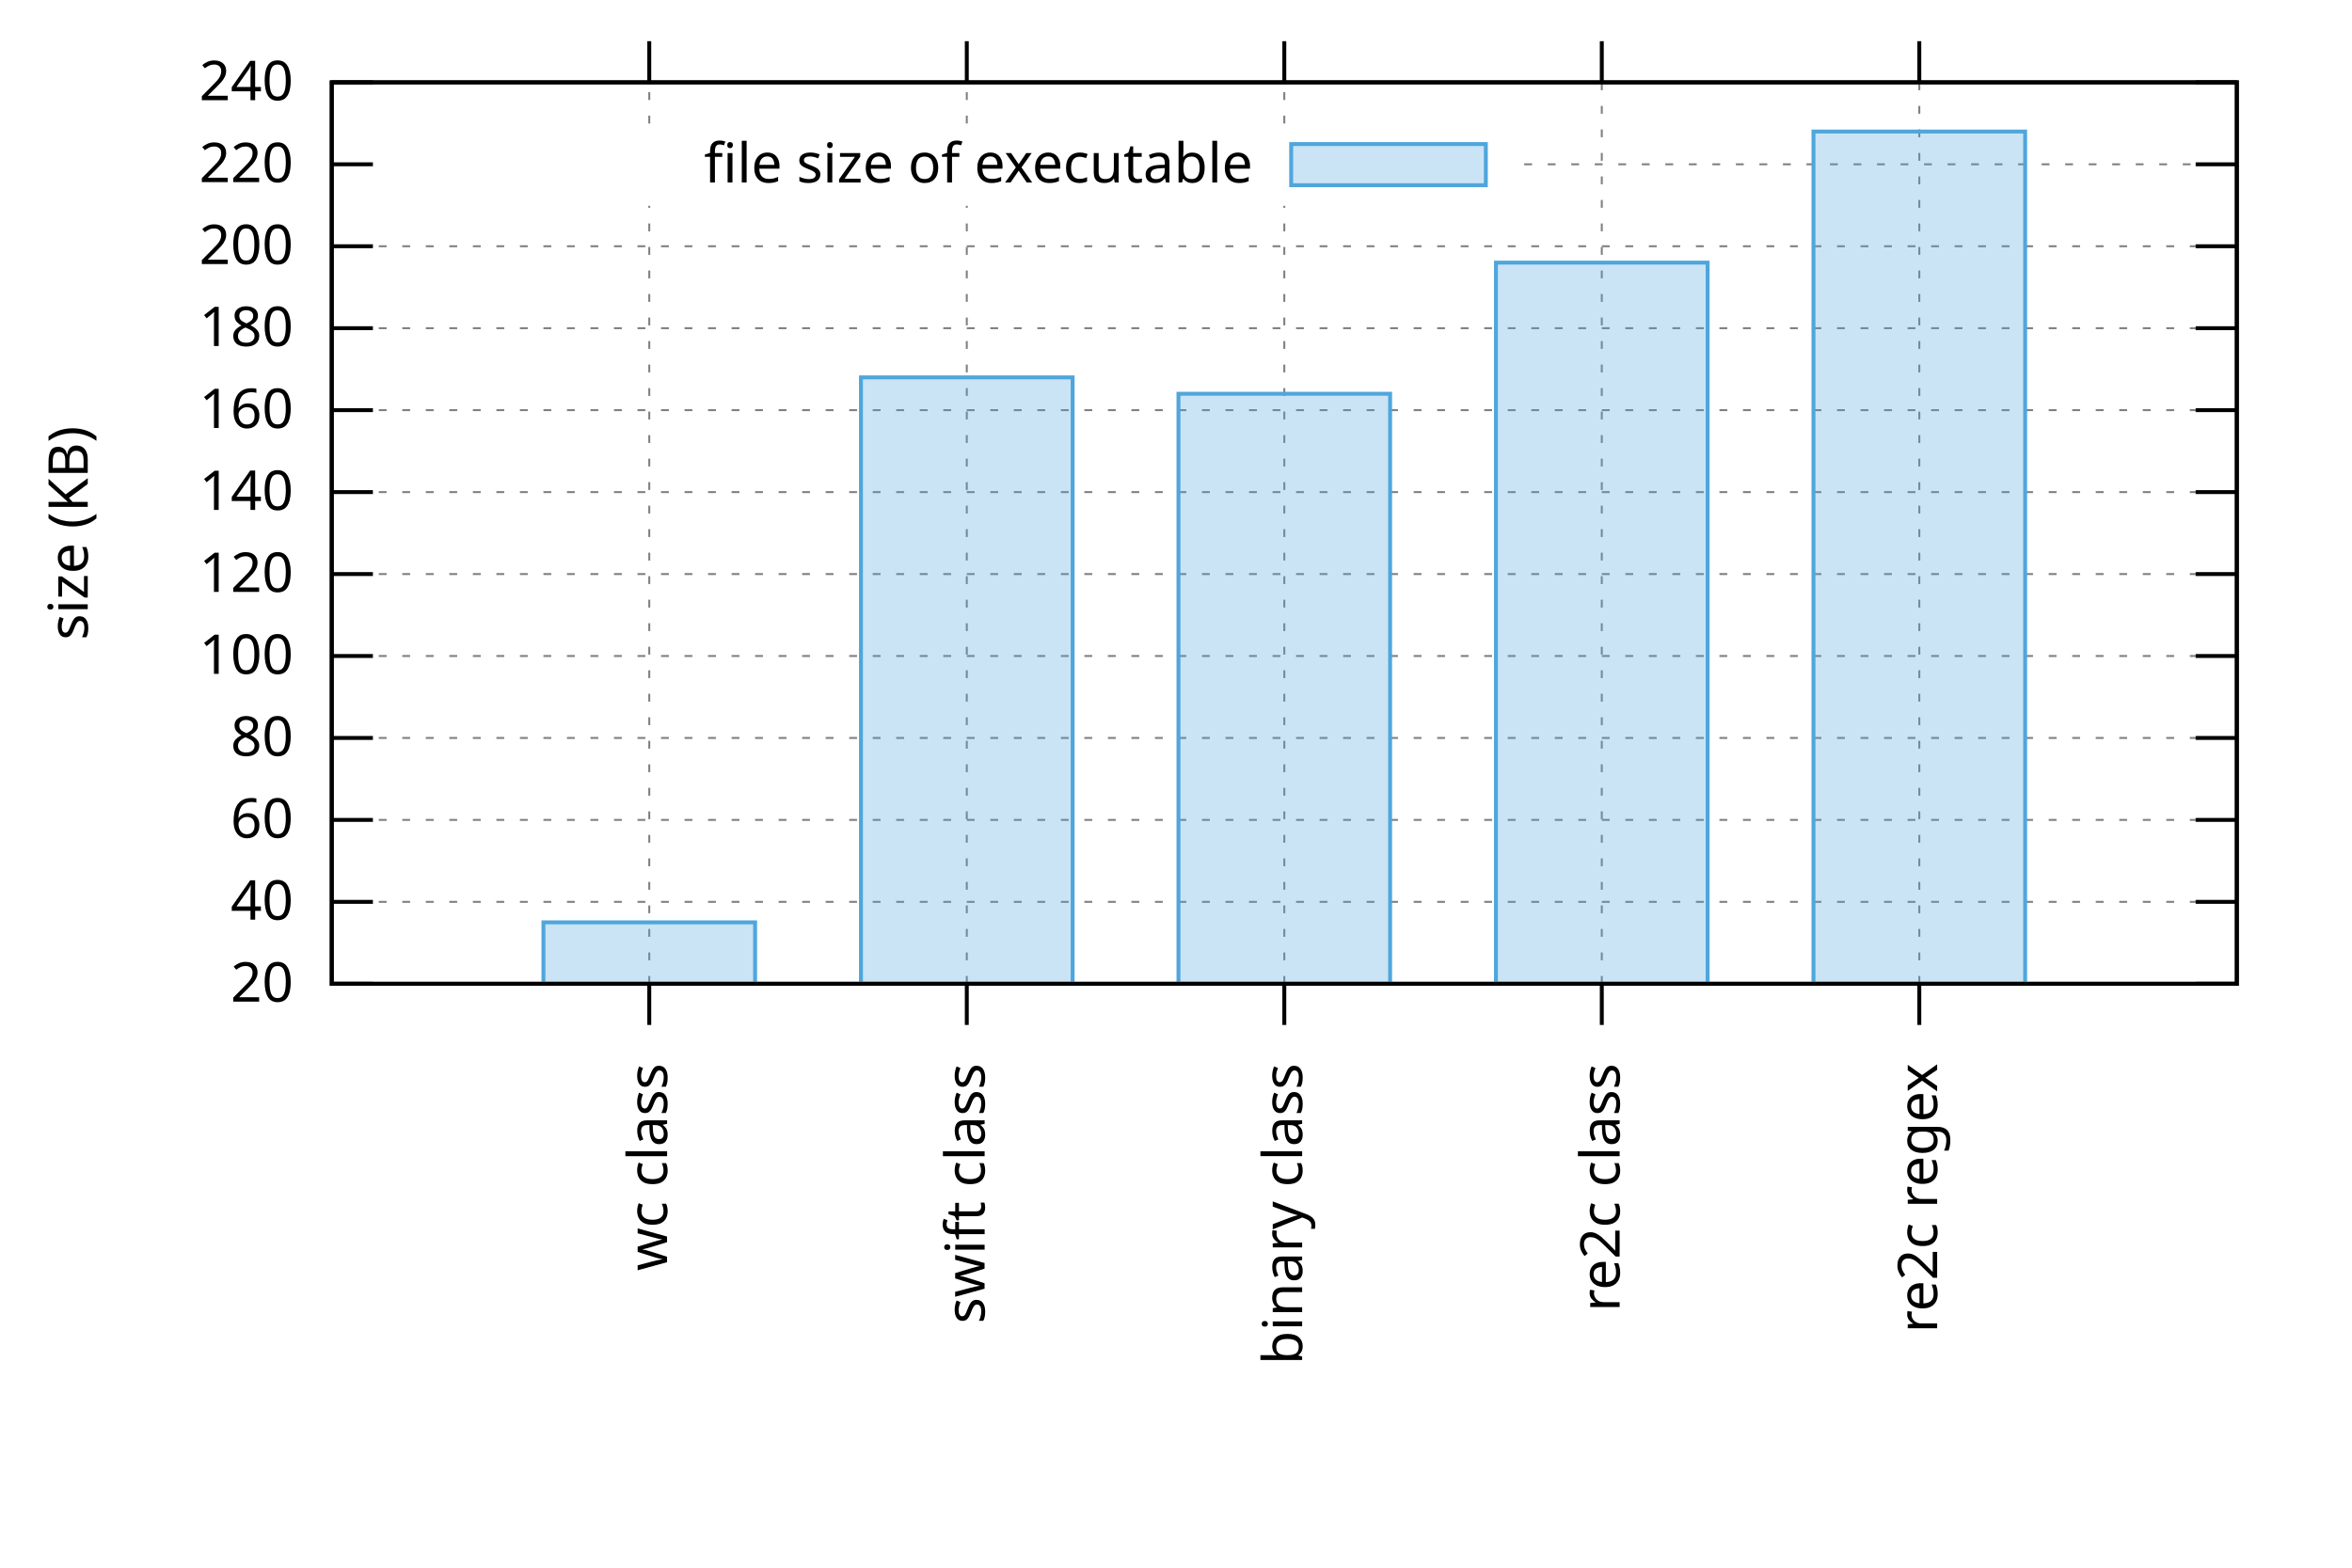
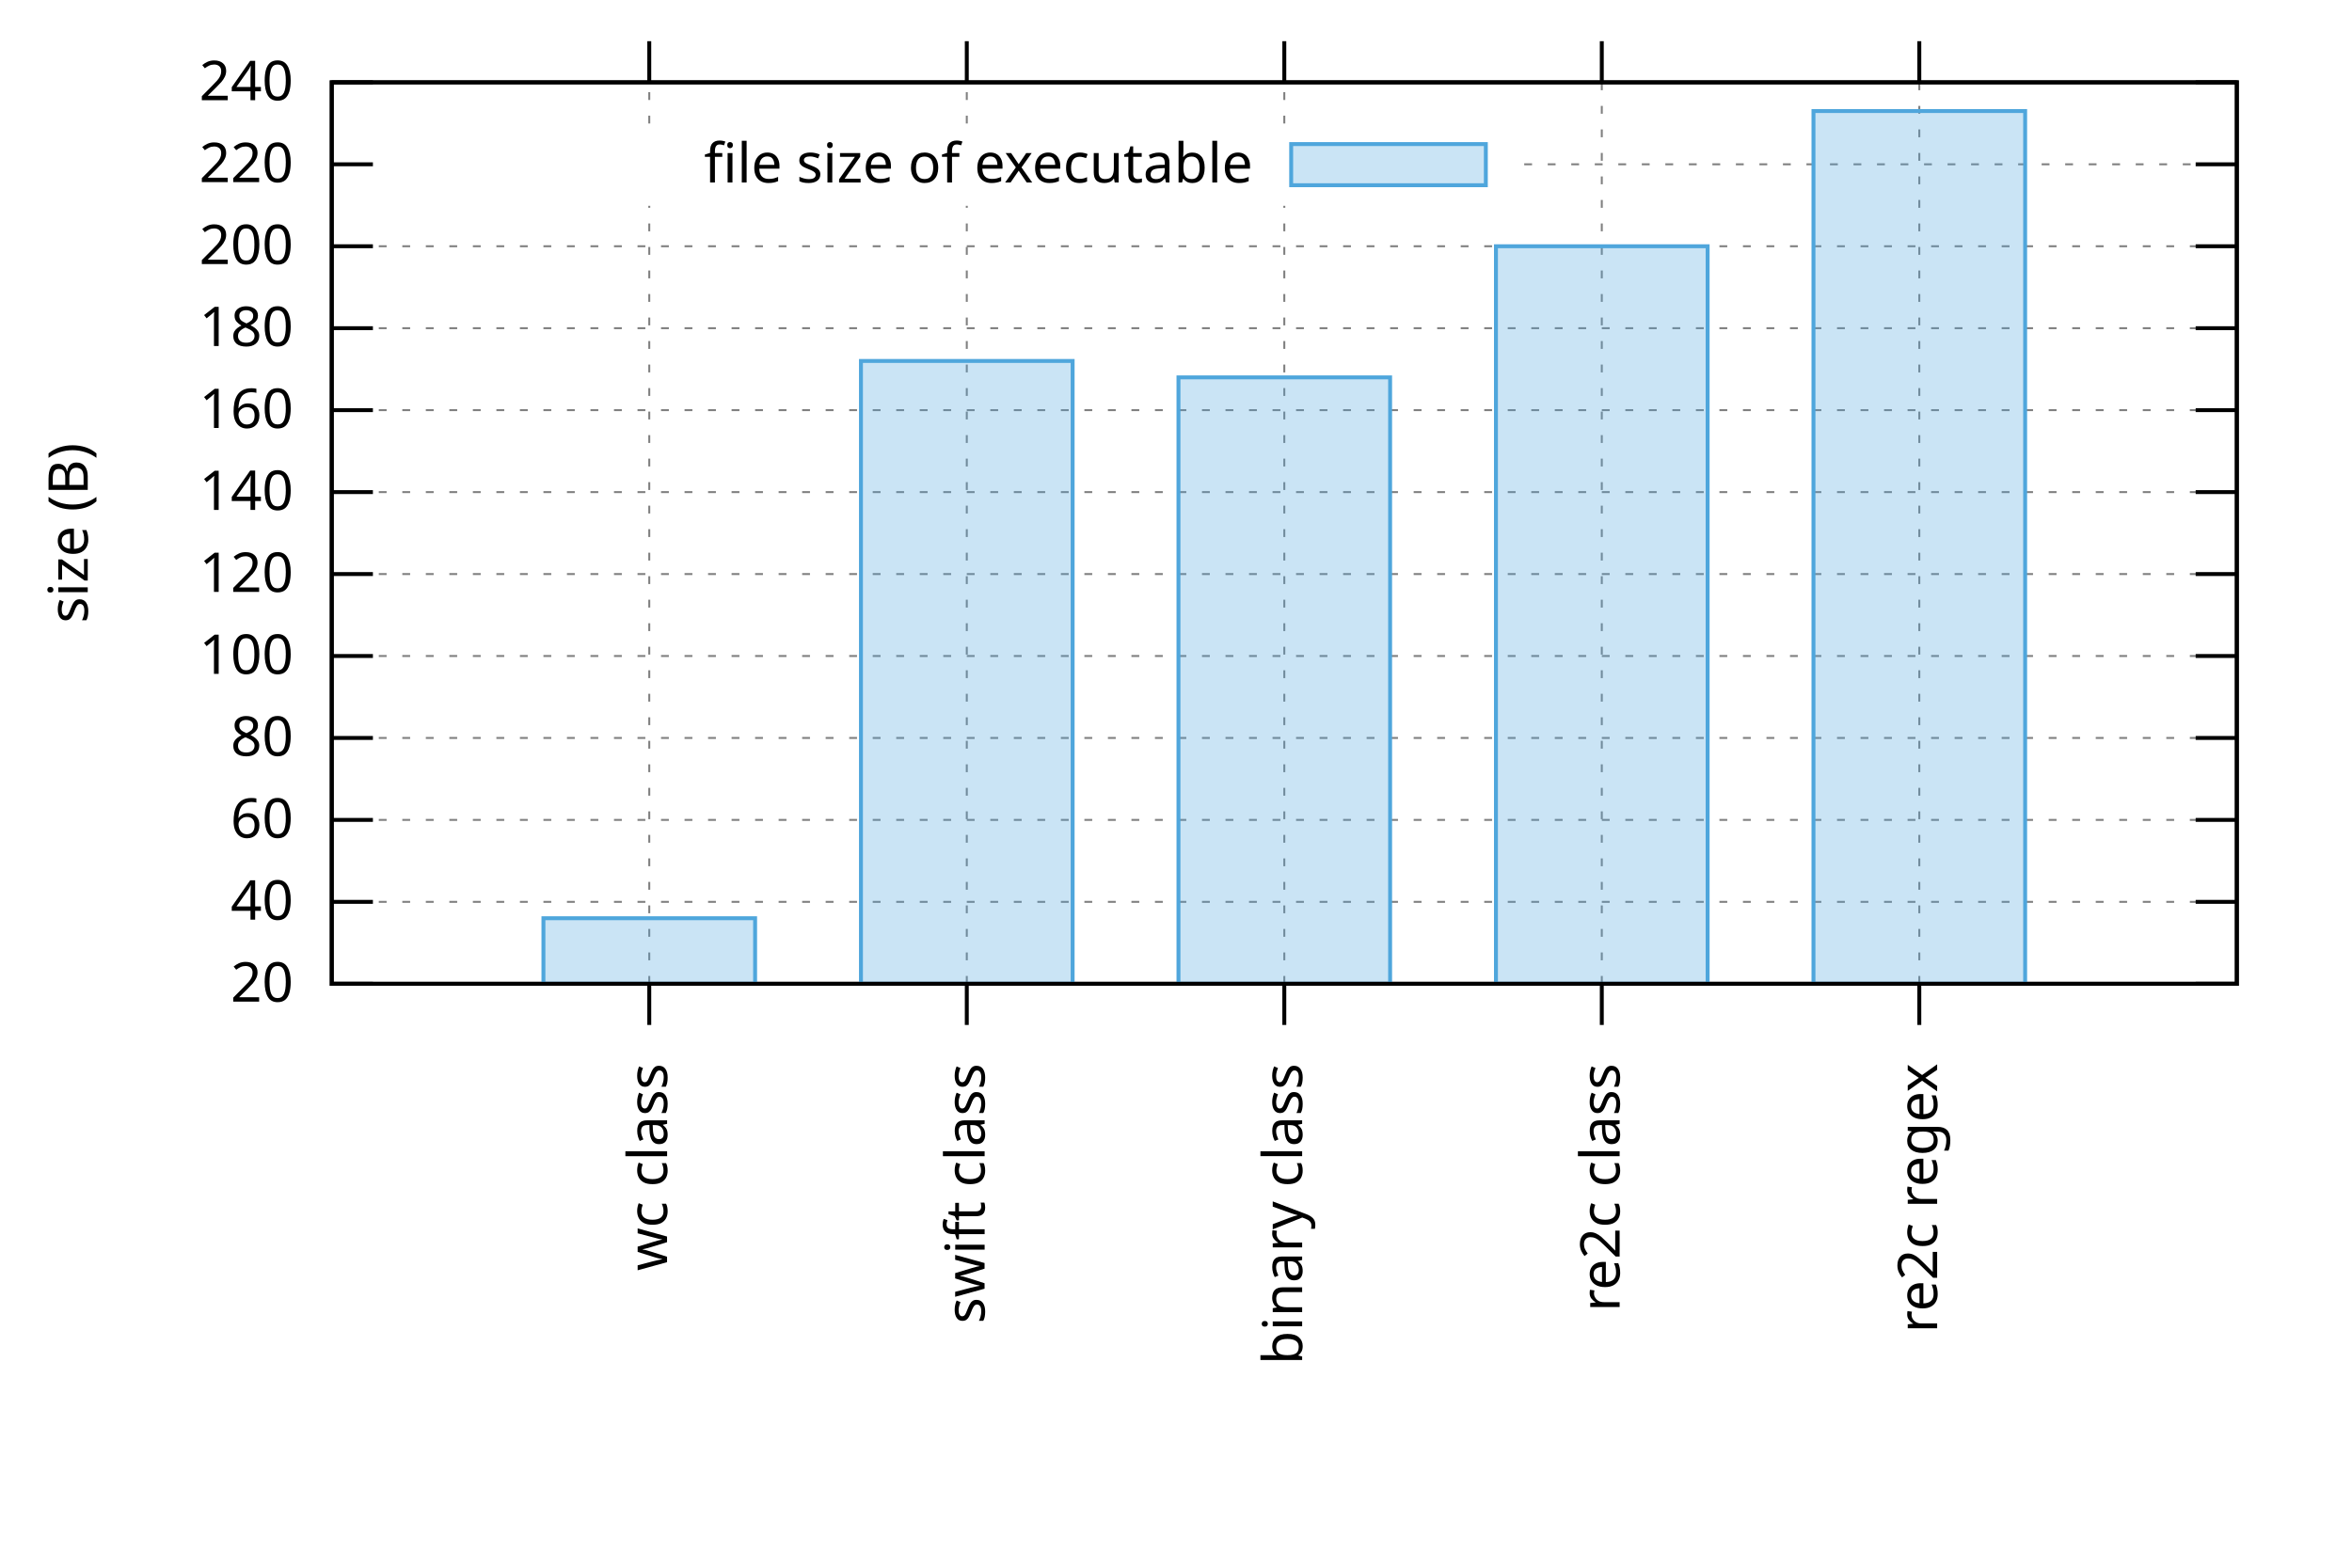
<svg xmlns="http://www.w3.org/2000/svg" xmlns:xlink="http://www.w3.org/1999/xlink" viewBox="0 0 600 400">
  <g id="gnuplot_canvas">
    <rect x="0" y="0" width="600" height="400" fill="none" />
    <defs>
      <circle id="gpDot" r="0.5" stroke-width="0.5" stroke="currentColor" />
      <path id="gpPt0" stroke-width="0.190" stroke="currentColor" d="M-1,0 h2 M0,-1 v2" />
      <path id="gpPt1" stroke-width="0.190" stroke="currentColor" d="M-1,-1 L1,1 M1,-1 L-1,1" />
      <path id="gpPt2" stroke-width="0.190" stroke="currentColor" d="M-1,0 L1,0 M0,-1 L0,1 M-1,-1 L1,1 M-1,1 L1,-1" />
      <rect id="gpPt3" stroke-width="0.190" stroke="currentColor" x="-1" y="-1" width="2" height="2" />
      <rect id="gpPt4" stroke-width="0.190" stroke="currentColor" fill="currentColor" x="-1" y="-1" width="2" height="2" />
      <circle id="gpPt5" stroke-width="0.190" stroke="currentColor" cx="0" cy="0" r="1" />
      <use xlink:href="#gpPt5" id="gpPt6" fill="currentColor" stroke="none" />
      <path id="gpPt7" stroke-width="0.190" stroke="currentColor" d="M0,-1.33 L-1.33,0.67 L1.33,0.67 z" />
      <use xlink:href="#gpPt7" id="gpPt8" fill="currentColor" stroke="none" />
      <use xlink:href="#gpPt7" id="gpPt9" stroke="currentColor" transform="rotate(180)" />
      <use xlink:href="#gpPt9" id="gpPt10" fill="currentColor" stroke="none" />
      <use xlink:href="#gpPt3" id="gpPt11" stroke="currentColor" transform="rotate(45)" />
      <use xlink:href="#gpPt11" id="gpPt12" fill="currentColor" stroke="none" />
      <path id="gpPt13" stroke-width="0.190" stroke="currentColor" d="M0,1.330 L1.265,0.411 L0.782,-1.067 L-0.782,-1.076 L-1.265,0.411 z" />
      <use xlink:href="#gpPt13" id="gpPt14" fill="currentColor" stroke="none" />
      <filter id="textbox" filterUnits="objectBoundingBox" x="0" y="0" height="1" width="1">
        <feFlood flood-color="white" flood-opacity="1" result="bgnd" />
        <feComposite in="SourceGraphic" in2="bgnd" operator="atop" />
      </filter>
      <filter id="greybox" filterUnits="objectBoundingBox" x="0" y="0" height="1" width="1">
        <feFlood flood-color="lightgrey" flood-opacity="1" result="grey" />
        <feComposite in="SourceGraphic" in2="grey" operator="atop" />
      </filter>
    </defs>
    <g fill="none" color="white" stroke="currentColor" stroke-width="1.00" stroke-linecap="butt" stroke-linejoin="miter">
</g>
    <g fill="none" color="black" stroke="currentColor" stroke-width="1.00" stroke-linecap="butt" stroke-linejoin="miter">
</g>
    <g fill="none" color="black" stroke="black" stroke-width="0.50" stroke-linecap="butt" stroke-linejoin="miter">
</g>
    <g fill="none" color="gray" stroke="currentColor" stroke-width="0.50" stroke-linecap="butt" stroke-linejoin="miter">
      <path stroke="gray" stroke-dasharray="2,4" class="gridline" d="M84.63,251.02 L570.62,251.02  " />
    </g>
    <g fill="none" color="gray" stroke="gray" stroke-width="1.00" stroke-linecap="butt" stroke-linejoin="miter">
</g>
    <g fill="none" color="black" stroke="currentColor" stroke-width="1.00" stroke-linecap="butt" stroke-linejoin="miter">
      <path stroke="black" d="M84.63,251.02 L95.13,251.02 M570.62,251.02 L560.12,251.02  " />
      <g transform="translate(74.84,255.57)" stroke="none" fill="black" font-family="modern" font-size="14.00" text-anchor="end">
        <text>
          <tspan font-family="modern"> 20</tspan>
        </text>
      </g>
    </g>
    <g fill="none" color="black" stroke="currentColor" stroke-width="1.00" stroke-linecap="butt" stroke-linejoin="miter">
</g>
    <g fill="none" color="black" stroke="black" stroke-width="0.50" stroke-linecap="butt" stroke-linejoin="miter">
</g>
    <g fill="none" color="gray" stroke="currentColor" stroke-width="0.50" stroke-linecap="butt" stroke-linejoin="miter">
      <path stroke="gray" stroke-dasharray="2,4" class="gridline" d="M84.63,230.11 L570.62,230.11  " />
    </g>
    <g fill="none" color="gray" stroke="gray" stroke-width="1.00" stroke-linecap="butt" stroke-linejoin="miter">
</g>
    <g fill="none" color="black" stroke="currentColor" stroke-width="1.00" stroke-linecap="butt" stroke-linejoin="miter">
      <path stroke="black" d="M84.63,230.11 L95.13,230.11 M570.62,230.11 L560.12,230.11  " />
      <g transform="translate(74.84,234.66)" stroke="none" fill="black" font-family="modern" font-size="14.00" text-anchor="end">
        <text>
          <tspan font-family="modern"> 40</tspan>
        </text>
      </g>
    </g>
    <g fill="none" color="black" stroke="currentColor" stroke-width="1.00" stroke-linecap="butt" stroke-linejoin="miter">
</g>
    <g fill="none" color="black" stroke="black" stroke-width="0.50" stroke-linecap="butt" stroke-linejoin="miter">
</g>
    <g fill="none" color="gray" stroke="currentColor" stroke-width="0.50" stroke-linecap="butt" stroke-linejoin="miter">
      <path stroke="gray" stroke-dasharray="2,4" class="gridline" d="M84.63,209.20 L570.62,209.20  " />
    </g>
    <g fill="none" color="gray" stroke="gray" stroke-width="1.00" stroke-linecap="butt" stroke-linejoin="miter">
</g>
    <g fill="none" color="black" stroke="currentColor" stroke-width="1.00" stroke-linecap="butt" stroke-linejoin="miter">
      <path stroke="black" d="M84.63,209.20 L95.13,209.20 M570.62,209.20 L560.12,209.20  " />
      <g transform="translate(74.84,213.75)" stroke="none" fill="black" font-family="modern" font-size="14.00" text-anchor="end">
        <text>
          <tspan font-family="modern"> 60</tspan>
        </text>
      </g>
    </g>
    <g fill="none" color="black" stroke="currentColor" stroke-width="1.00" stroke-linecap="butt" stroke-linejoin="miter">
</g>
    <g fill="none" color="black" stroke="black" stroke-width="0.50" stroke-linecap="butt" stroke-linejoin="miter">
</g>
    <g fill="none" color="gray" stroke="currentColor" stroke-width="0.50" stroke-linecap="butt" stroke-linejoin="miter">
      <path stroke="gray" stroke-dasharray="2,4" class="gridline" d="M84.63,188.29 L570.62,188.29  " />
    </g>
    <g fill="none" color="gray" stroke="gray" stroke-width="1.00" stroke-linecap="butt" stroke-linejoin="miter">
</g>
    <g fill="none" color="black" stroke="currentColor" stroke-width="1.00" stroke-linecap="butt" stroke-linejoin="miter">
      <path stroke="black" d="M84.63,188.29 L95.13,188.29 M570.62,188.29 L560.12,188.29  " />
      <g transform="translate(74.84,192.84)" stroke="none" fill="black" font-family="modern" font-size="14.00" text-anchor="end">
        <text>
          <tspan font-family="modern"> 80</tspan>
        </text>
      </g>
    </g>
    <g fill="none" color="black" stroke="currentColor" stroke-width="1.00" stroke-linecap="butt" stroke-linejoin="miter">
</g>
    <g fill="none" color="black" stroke="black" stroke-width="0.50" stroke-linecap="butt" stroke-linejoin="miter">
</g>
    <g fill="none" color="gray" stroke="currentColor" stroke-width="0.50" stroke-linecap="butt" stroke-linejoin="miter">
      <path stroke="gray" stroke-dasharray="2,4" class="gridline" d="M84.63,167.38 L570.62,167.38  " />
    </g>
    <g fill="none" color="gray" stroke="gray" stroke-width="1.00" stroke-linecap="butt" stroke-linejoin="miter">
</g>
    <g fill="none" color="black" stroke="currentColor" stroke-width="1.00" stroke-linecap="butt" stroke-linejoin="miter">
      <path stroke="black" d="M84.63,167.38 L95.13,167.38 M570.62,167.38 L560.12,167.38  " />
      <g transform="translate(74.84,171.93)" stroke="none" fill="black" font-family="modern" font-size="14.00" text-anchor="end">
        <text>
          <tspan font-family="modern"> 100</tspan>
        </text>
      </g>
    </g>
    <g fill="none" color="black" stroke="currentColor" stroke-width="1.00" stroke-linecap="butt" stroke-linejoin="miter">
</g>
    <g fill="none" color="black" stroke="black" stroke-width="0.50" stroke-linecap="butt" stroke-linejoin="miter">
</g>
    <g fill="none" color="gray" stroke="currentColor" stroke-width="0.50" stroke-linecap="butt" stroke-linejoin="miter">
      <path stroke="gray" stroke-dasharray="2,4" class="gridline" d="M84.63,146.47 L570.62,146.47  " />
    </g>
    <g fill="none" color="gray" stroke="gray" stroke-width="1.00" stroke-linecap="butt" stroke-linejoin="miter">
</g>
    <g fill="none" color="black" stroke="currentColor" stroke-width="1.00" stroke-linecap="butt" stroke-linejoin="miter">
      <path stroke="black" d="M84.63,146.47 L95.13,146.47 M570.62,146.47 L560.12,146.47  " />
      <g transform="translate(74.84,151.02)" stroke="none" fill="black" font-family="modern" font-size="14.00" text-anchor="end">
        <text>
          <tspan font-family="modern"> 120</tspan>
        </text>
      </g>
    </g>
    <g fill="none" color="black" stroke="currentColor" stroke-width="1.00" stroke-linecap="butt" stroke-linejoin="miter">
</g>
    <g fill="none" color="black" stroke="black" stroke-width="0.50" stroke-linecap="butt" stroke-linejoin="miter">
</g>
    <g fill="none" color="gray" stroke="currentColor" stroke-width="0.50" stroke-linecap="butt" stroke-linejoin="miter">
      <path stroke="gray" stroke-dasharray="2,4" class="gridline" d="M84.63,125.56 L570.62,125.56  " />
    </g>
    <g fill="none" color="gray" stroke="gray" stroke-width="1.00" stroke-linecap="butt" stroke-linejoin="miter">
</g>
    <g fill="none" color="black" stroke="currentColor" stroke-width="1.00" stroke-linecap="butt" stroke-linejoin="miter">
      <path stroke="black" d="M84.63,125.56 L95.13,125.56 M570.62,125.56 L560.12,125.56  " />
      <g transform="translate(74.84,130.11)" stroke="none" fill="black" font-family="modern" font-size="14.00" text-anchor="end">
        <text>
          <tspan font-family="modern"> 140</tspan>
        </text>
      </g>
    </g>
    <g fill="none" color="black" stroke="currentColor" stroke-width="1.00" stroke-linecap="butt" stroke-linejoin="miter">
</g>
    <g fill="none" color="black" stroke="black" stroke-width="0.50" stroke-linecap="butt" stroke-linejoin="miter">
</g>
    <g fill="none" color="gray" stroke="currentColor" stroke-width="0.50" stroke-linecap="butt" stroke-linejoin="miter">
      <path stroke="gray" stroke-dasharray="2,4" class="gridline" d="M84.63,104.65 L570.62,104.65  " />
    </g>
    <g fill="none" color="gray" stroke="gray" stroke-width="1.00" stroke-linecap="butt" stroke-linejoin="miter">
</g>
    <g fill="none" color="black" stroke="currentColor" stroke-width="1.00" stroke-linecap="butt" stroke-linejoin="miter">
      <path stroke="black" d="M84.63,104.65 L95.13,104.65 M570.62,104.65 L560.12,104.65  " />
      <g transform="translate(74.84,109.20)" stroke="none" fill="black" font-family="modern" font-size="14.00" text-anchor="end">
        <text>
          <tspan font-family="modern"> 160</tspan>
        </text>
      </g>
    </g>
    <g fill="none" color="black" stroke="currentColor" stroke-width="1.00" stroke-linecap="butt" stroke-linejoin="miter">
</g>
    <g fill="none" color="black" stroke="black" stroke-width="0.50" stroke-linecap="butt" stroke-linejoin="miter">
</g>
    <g fill="none" color="gray" stroke="currentColor" stroke-width="0.50" stroke-linecap="butt" stroke-linejoin="miter">
      <path stroke="gray" stroke-dasharray="2,4" class="gridline" d="M84.63,83.74 L570.62,83.74  " />
    </g>
    <g fill="none" color="gray" stroke="gray" stroke-width="1.00" stroke-linecap="butt" stroke-linejoin="miter">
</g>
    <g fill="none" color="black" stroke="currentColor" stroke-width="1.00" stroke-linecap="butt" stroke-linejoin="miter">
      <path stroke="black" d="M84.63,83.74 L95.13,83.74 M570.62,83.74 L560.12,83.74  " />
      <g transform="translate(74.84,88.29)" stroke="none" fill="black" font-family="modern" font-size="14.00" text-anchor="end">
        <text>
          <tspan font-family="modern"> 180</tspan>
        </text>
      </g>
    </g>
    <g fill="none" color="black" stroke="currentColor" stroke-width="1.00" stroke-linecap="butt" stroke-linejoin="miter">
</g>
    <g fill="none" color="black" stroke="black" stroke-width="0.50" stroke-linecap="butt" stroke-linejoin="miter">
</g>
    <g fill="none" color="gray" stroke="currentColor" stroke-width="0.50" stroke-linecap="butt" stroke-linejoin="miter">
      <path stroke="gray" stroke-dasharray="2,4" class="gridline" d="M84.63,62.83 L570.62,62.83  " />
    </g>
    <g fill="none" color="gray" stroke="gray" stroke-width="1.00" stroke-linecap="butt" stroke-linejoin="miter">
</g>
    <g fill="none" color="black" stroke="currentColor" stroke-width="1.00" stroke-linecap="butt" stroke-linejoin="miter">
      <path stroke="black" d="M84.63,62.83 L95.13,62.83 M570.62,62.83 L560.12,62.83  " />
      <g transform="translate(74.84,67.38)" stroke="none" fill="black" font-family="modern" font-size="14.00" text-anchor="end">
        <text>
          <tspan font-family="modern"> 200</tspan>
        </text>
      </g>
    </g>
    <g fill="none" color="black" stroke="currentColor" stroke-width="1.00" stroke-linecap="butt" stroke-linejoin="miter">
</g>
    <g fill="none" color="black" stroke="black" stroke-width="0.50" stroke-linecap="butt" stroke-linejoin="miter">
</g>
    <g fill="none" color="gray" stroke="currentColor" stroke-width="0.50" stroke-linecap="butt" stroke-linejoin="miter">
      <path stroke="gray" stroke-dasharray="2,4" class="gridline" d="M84.63,41.92 L94.42,41.92 M388.83,41.92 L570.62,41.92  " />
    </g>
    <g fill="none" color="gray" stroke="gray" stroke-width="1.00" stroke-linecap="butt" stroke-linejoin="miter">
</g>
    <g fill="none" color="black" stroke="currentColor" stroke-width="1.00" stroke-linecap="butt" stroke-linejoin="miter">
      <path stroke="black" d="M84.63,41.92 L95.13,41.92 M570.62,41.92 L560.12,41.92  " />
      <g transform="translate(74.84,46.47)" stroke="none" fill="black" font-family="modern" font-size="14.00" text-anchor="end">
        <text>
          <tspan font-family="modern"> 220</tspan>
        </text>
      </g>
    </g>
    <g fill="none" color="black" stroke="currentColor" stroke-width="1.00" stroke-linecap="butt" stroke-linejoin="miter">
</g>
    <g fill="none" color="black" stroke="black" stroke-width="0.50" stroke-linecap="butt" stroke-linejoin="miter">
</g>
    <g fill="none" color="gray" stroke="currentColor" stroke-width="0.50" stroke-linecap="butt" stroke-linejoin="miter">
      <path stroke="gray" stroke-dasharray="2,4" class="gridline" d="M84.63,21.01 L570.62,21.01  " />
    </g>
    <g fill="none" color="gray" stroke="gray" stroke-width="1.00" stroke-linecap="butt" stroke-linejoin="miter">
</g>
    <g fill="none" color="black" stroke="currentColor" stroke-width="1.00" stroke-linecap="butt" stroke-linejoin="miter">
      <path stroke="black" d="M84.63,21.01 L95.13,21.01 M570.62,21.01 L560.12,21.01  " />
      <g transform="translate(74.84,25.56)" stroke="none" fill="black" font-family="modern" font-size="14.00" text-anchor="end">
        <text>
          <tspan font-family="modern"> 240</tspan>
        </text>
      </g>
    </g>
    <g fill="none" color="black" stroke="currentColor" stroke-width="1.00" stroke-linecap="butt" stroke-linejoin="miter">
</g>
    <g fill="none" color="black" stroke="black" stroke-width="0.50" stroke-linecap="butt" stroke-linejoin="miter">
</g>
    <g fill="none" color="gray" stroke="currentColor" stroke-width="0.50" stroke-linecap="butt" stroke-linejoin="miter">
      <path stroke="gray" stroke-dasharray="2,4" class="gridline" d="M165.63,251.02 L165.63,52.51 M165.63,31.51 L165.63,21.01  " />
    </g>
    <g fill="none" color="gray" stroke="gray" stroke-width="1.00" stroke-linecap="butt" stroke-linejoin="miter">
</g>
    <g fill="none" color="black" stroke="currentColor" stroke-width="1.00" stroke-linecap="butt" stroke-linejoin="miter">
      <path stroke="black" d="M165.63,251.02 L165.63,261.52 M165.63,21.01 L165.63,10.51  " />
      <g transform="translate(170.18,271.31) rotate(270)" stroke="none" fill="black" font-family="modern" font-size="14.00" text-anchor="end">
        <text>
          <tspan font-family="modern">wc class</tspan>
        </text>
      </g>
    </g>
    <g fill="none" color="black" stroke="currentColor" stroke-width="1.00" stroke-linecap="butt" stroke-linejoin="miter">
</g>
    <g fill="none" color="black" stroke="black" stroke-width="0.50" stroke-linecap="butt" stroke-linejoin="miter">
</g>
    <g fill="none" color="gray" stroke="currentColor" stroke-width="0.50" stroke-linecap="butt" stroke-linejoin="miter">
      <path stroke="gray" stroke-dasharray="2,4" class="gridline" d="M246.63,251.02 L246.63,52.51 M246.63,31.51 L246.63,21.01  " />
    </g>
    <g fill="none" color="gray" stroke="gray" stroke-width="1.00" stroke-linecap="butt" stroke-linejoin="miter">
</g>
    <g fill="none" color="black" stroke="currentColor" stroke-width="1.00" stroke-linecap="butt" stroke-linejoin="miter">
      <path stroke="black" d="M246.63,251.02 L246.63,261.52 M246.63,21.01 L246.63,10.51  " />
      <g transform="translate(251.18,271.31) rotate(270)" stroke="none" fill="black" font-family="modern" font-size="14.00" text-anchor="end">
        <text>
          <tspan font-family="modern">swift class</tspan>
        </text>
      </g>
    </g>
    <g fill="none" color="black" stroke="currentColor" stroke-width="1.00" stroke-linecap="butt" stroke-linejoin="miter">
</g>
    <g fill="none" color="black" stroke="black" stroke-width="0.50" stroke-linecap="butt" stroke-linejoin="miter">
</g>
    <g fill="none" color="gray" stroke="currentColor" stroke-width="0.50" stroke-linecap="butt" stroke-linejoin="miter">
      <path stroke="gray" stroke-dasharray="2,4" class="gridline" d="M327.63,251.02 L327.63,52.51 M327.63,31.51 L327.63,21.01  " />
    </g>
    <g fill="none" color="gray" stroke="gray" stroke-width="1.00" stroke-linecap="butt" stroke-linejoin="miter">
</g>
    <g fill="none" color="black" stroke="currentColor" stroke-width="1.00" stroke-linecap="butt" stroke-linejoin="miter">
      <path stroke="black" d="M327.63,251.02 L327.63,261.52 M327.63,21.01 L327.63,10.51  " />
      <g transform="translate(332.18,271.31) rotate(270)" stroke="none" fill="black" font-family="modern" font-size="14.00" text-anchor="end">
        <text>
          <tspan font-family="modern">binary class</tspan>
        </text>
      </g>
    </g>
    <g fill="none" color="black" stroke="currentColor" stroke-width="1.00" stroke-linecap="butt" stroke-linejoin="miter">
</g>
    <g fill="none" color="black" stroke="black" stroke-width="0.50" stroke-linecap="butt" stroke-linejoin="miter">
</g>
    <g fill="none" color="gray" stroke="currentColor" stroke-width="0.50" stroke-linecap="butt" stroke-linejoin="miter">
      <path stroke="gray" stroke-dasharray="2,4" class="gridline" d="M408.62,251.02 L408.62,21.01  " />
    </g>
    <g fill="none" color="gray" stroke="gray" stroke-width="1.00" stroke-linecap="butt" stroke-linejoin="miter">
</g>
    <g fill="none" color="black" stroke="currentColor" stroke-width="1.00" stroke-linecap="butt" stroke-linejoin="miter">
      <path stroke="black" d="M408.62,251.02 L408.62,261.52 M408.62,21.01 L408.62,10.51  " />
      <g transform="translate(413.17,271.31) rotate(270)" stroke="none" fill="black" font-family="modern" font-size="14.00" text-anchor="end">
        <text>
          <tspan font-family="modern">re2c class</tspan>
        </text>
      </g>
    </g>
    <g fill="none" color="black" stroke="currentColor" stroke-width="1.00" stroke-linecap="butt" stroke-linejoin="miter">
</g>
    <g fill="none" color="black" stroke="black" stroke-width="0.50" stroke-linecap="butt" stroke-linejoin="miter">
</g>
    <g fill="none" color="gray" stroke="currentColor" stroke-width="0.50" stroke-linecap="butt" stroke-linejoin="miter">
      <path stroke="gray" stroke-dasharray="2,4" class="gridline" d="M489.62,251.02 L489.62,21.01  " />
    </g>
    <g fill="none" color="gray" stroke="gray" stroke-width="1.00" stroke-linecap="butt" stroke-linejoin="miter">
</g>
    <g fill="none" color="black" stroke="currentColor" stroke-width="1.00" stroke-linecap="butt" stroke-linejoin="miter">
      <path stroke="black" d="M489.62,251.02 L489.62,261.52 M489.62,21.01 L489.62,10.51  " />
      <g transform="translate(494.17,271.31) rotate(270)" stroke="none" fill="black" font-family="modern" font-size="14.00" text-anchor="end">
        <text>
          <tspan font-family="modern">re2c regex</tspan>
        </text>
      </g>
    </g>
    <g fill="none" color="black" stroke="currentColor" stroke-width="1.00" stroke-linecap="butt" stroke-linejoin="miter">
</g>
    <g fill="none" color="black" stroke="currentColor" stroke-width="1.00" stroke-linecap="butt" stroke-linejoin="miter">
      <path stroke="black" d="M84.63,21.01 L84.63,251.02 L570.62,251.02 L570.62,21.01 L84.63,21.01 Z  " />
    </g>
    <g fill="none" color="black" stroke="currentColor" stroke-width="1.00" stroke-linecap="butt" stroke-linejoin="miter">
      <g transform="translate(22.38,136.02) rotate(270)" stroke="none" fill="black" font-family="modern" font-size="14.00" text-anchor="middle">
        <text>
-           <tspan font-family="modern">size (KB)</tspan>
-         </text>
-       </g>
-     </g>
-     <g fill="none" color="black" stroke="currentColor" stroke-width="1.00" stroke-linecap="butt" stroke-linejoin="miter">
- </g>
-     <g id="gnuplot_plot_1">
+           <tspan font-family="modern">size (B)</tspan>
+         </text>
+       </g>
+     </g>
+     <g fill="none" color="black" stroke="currentColor" stroke-width="1.00" stroke-linecap="butt" stroke-linejoin="miter">
+ </g>
+     <g id="filesizes_plot_1">
      <g fill="none" color="black" stroke="currentColor" stroke-width="1.00" stroke-linecap="butt" stroke-linejoin="miter">
        <g transform="translate(319.59,46.56)" stroke="none" fill="black" font-family="modern" font-size="14.00" text-anchor="end">
          <text>
            <tspan font-family="modern">file size of executable</tspan>
          </text>
        </g>
      </g>
      <g fill="none" color="black" stroke="currentColor" stroke-width="1.00" stroke-linecap="butt" stroke-linejoin="miter">
        <g stroke="none" shape-rendering="crispEdges">
          <polygon fill="rgb( 79, 166, 220)" fill-opacity="0.3" points="329.38,47.26 379.04,47.26 379.04,36.76 329.38,36.76 " />
        </g>
        <path stroke="rgb( 79, 166, 220)" d="M329.38,47.26 L379.04,47.26 L379.04,36.76 L329.38,36.76 L329.38,47.26 Z  " />
      </g>
      <g fill="none" color="black" stroke="currentColor" stroke-width="1.00" stroke-linecap="butt" stroke-linejoin="miter">
        <g stroke="none" shape-rendering="crispEdges">
-           <polygon fill="rgb( 79, 166, 220)" fill-opacity="0.3" points="138.63,251.02 192.64,251.02 192.64,235.33 138.63,235.33 " />
-         </g>
-         <path stroke="rgb( 79, 166, 220)" d="M138.63,251.02 L138.63,235.34 L192.63,235.34 L192.63,251.02 L138.63,251.02 Z  " />
-         <g stroke="none" shape-rendering="crispEdges">
-           <polygon fill="rgb( 79, 166, 220)" fill-opacity="0.3" points="219.63,251.02 273.64,251.02 273.64,96.28 219.63,96.28 " />
-         </g>
-         <path stroke="rgb( 79, 166, 220)" d="M219.63,251.02 L219.63,96.29 L273.63,96.29 L273.63,251.02 L219.63,251.02 Z  " />
-         <g stroke="none" shape-rendering="crispEdges">
-           <polygon fill="rgb( 79, 166, 220)" fill-opacity="0.3" points="300.63,251.02 354.63,251.02 354.63,100.46 300.63,100.46 " />
-         </g>
-         <path stroke="rgb( 79, 166, 220)" d="M300.63,251.02 L300.63,100.47 L354.62,100.47 L354.62,251.02 L300.63,251.02 Z  " />
-         <g stroke="none" shape-rendering="crispEdges">
-           <polygon fill="rgb( 79, 166, 220)" fill-opacity="0.3" points="381.62,251.02 435.63,251.02 435.63,67.00 381.62,67.00 " />
-         </g>
-         <path stroke="rgb( 79, 166, 220)" d="M381.62,251.02 L381.62,67.01 L435.62,67.01 L435.62,251.02 L381.62,251.02 Z  " />
-         <g stroke="none" shape-rendering="crispEdges">
-           <polygon fill="rgb( 79, 166, 220)" fill-opacity="0.3" points="462.62,251.02 516.63,251.02 516.63,33.55 462.62,33.55 " />
-         </g>
-         <path stroke="rgb( 79, 166, 220)" d="M462.62,251.02 L462.62,33.56 L516.62,33.56 L516.62,251.02 L462.62,251.02 Z  " />
+           <polygon fill="rgb( 79, 166, 220)" fill-opacity="0.3" points="138.63,251.02 192.64,251.02 192.64,234.28 138.63,234.28 " />
+         </g>
+         <path stroke="rgb( 79, 166, 220)" d="M138.63,251.02 L138.63,234.29 L192.63,234.29 L192.63,251.02 L138.63,251.02 Z  " />
+         <g stroke="none" shape-rendering="crispEdges">
+           <polygon fill="rgb( 79, 166, 220)" fill-opacity="0.3" points="219.63,251.02 273.64,251.02 273.64,92.09 219.63,92.09 " />
+         </g>
+         <path stroke="rgb( 79, 166, 220)" d="M219.63,251.02 L219.63,92.10 L273.63,92.10 L273.63,251.02 L219.63,251.02 Z  " />
+         <g stroke="none" shape-rendering="crispEdges">
+           <polygon fill="rgb( 79, 166, 220)" fill-opacity="0.3" points="300.63,251.02 354.63,251.02 354.63,96.28 300.63,96.28 " />
+         </g>
+         <path stroke="rgb( 79, 166, 220)" d="M300.63,251.02 L300.63,96.29 L354.62,96.29 L354.62,251.02 L300.63,251.02 Z  " />
+         <g stroke="none" shape-rendering="crispEdges">
+           <polygon fill="rgb( 79, 166, 220)" fill-opacity="0.3" points="381.62,251.02 435.63,251.02 435.63,62.82 381.62,62.82 " />
+         </g>
+         <path stroke="rgb( 79, 166, 220)" d="M381.62,251.02 L381.62,62.83 L435.62,62.83 L435.62,251.02 L381.62,251.02 Z  " />
+         <g stroke="none" shape-rendering="crispEdges">
+           <polygon fill="rgb( 79, 166, 220)" fill-opacity="0.3" points="462.62,251.02 516.63,251.02 516.63,28.32 462.62,28.32 " />
+         </g>
+         <path stroke="rgb( 79, 166, 220)" d="M462.62,251.02 L462.62,28.33 L516.62,28.33 L516.62,251.02 L462.62,251.02 Z  " />
      </g>
    </g>
    <g fill="none" color="white" stroke="rgb( 79, 166, 220)" stroke-width="2.00" stroke-linecap="butt" stroke-linejoin="miter">
</g>
    <g fill="none" color="black" stroke="currentColor" stroke-width="2.00" stroke-linecap="butt" stroke-linejoin="miter">
</g>
    <g fill="none" color="black" stroke="black" stroke-width="1.00" stroke-linecap="butt" stroke-linejoin="miter">
</g>
    <g fill="none" color="black" stroke="currentColor" stroke-width="1.00" stroke-linecap="butt" stroke-linejoin="miter">
      <path stroke="black" d="M84.63,21.01 L84.63,251.02 L570.62,251.02 L570.62,21.01 L84.63,21.01 Z  " />
    </g>
    <g fill="none" color="black" stroke="currentColor" stroke-width="1.00" stroke-linecap="butt" stroke-linejoin="miter">
</g>
  </g>
</svg>
